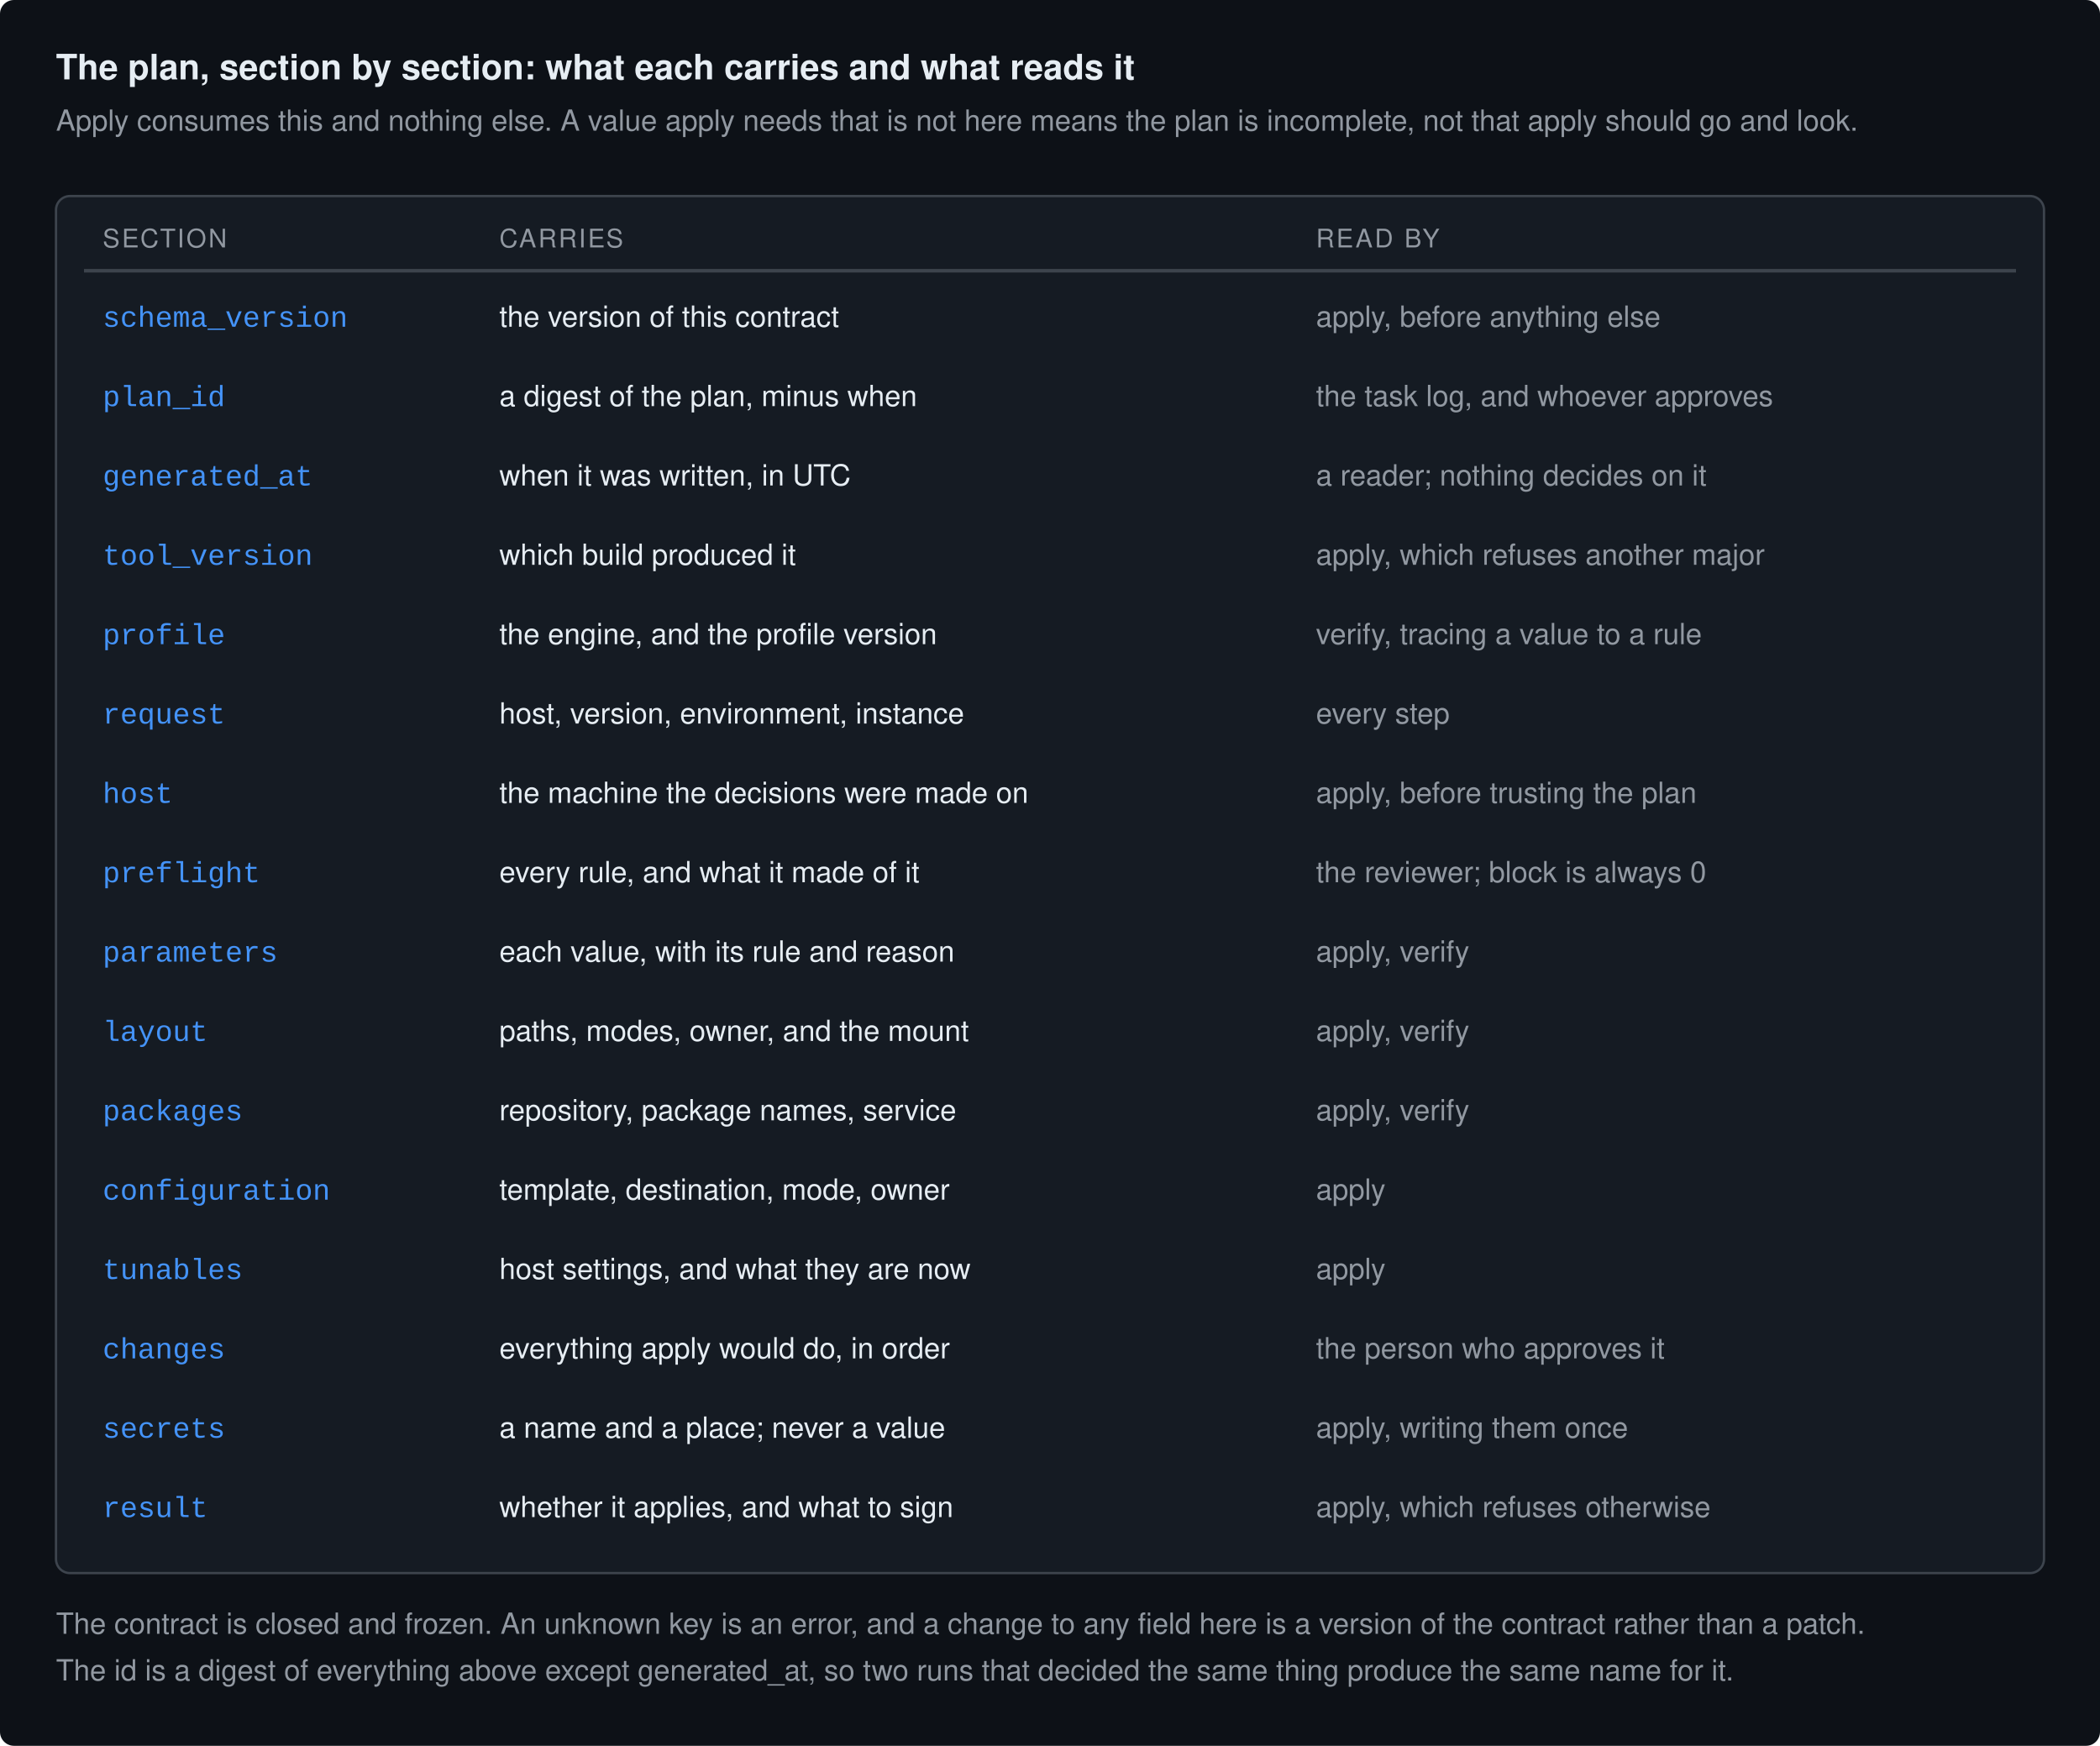
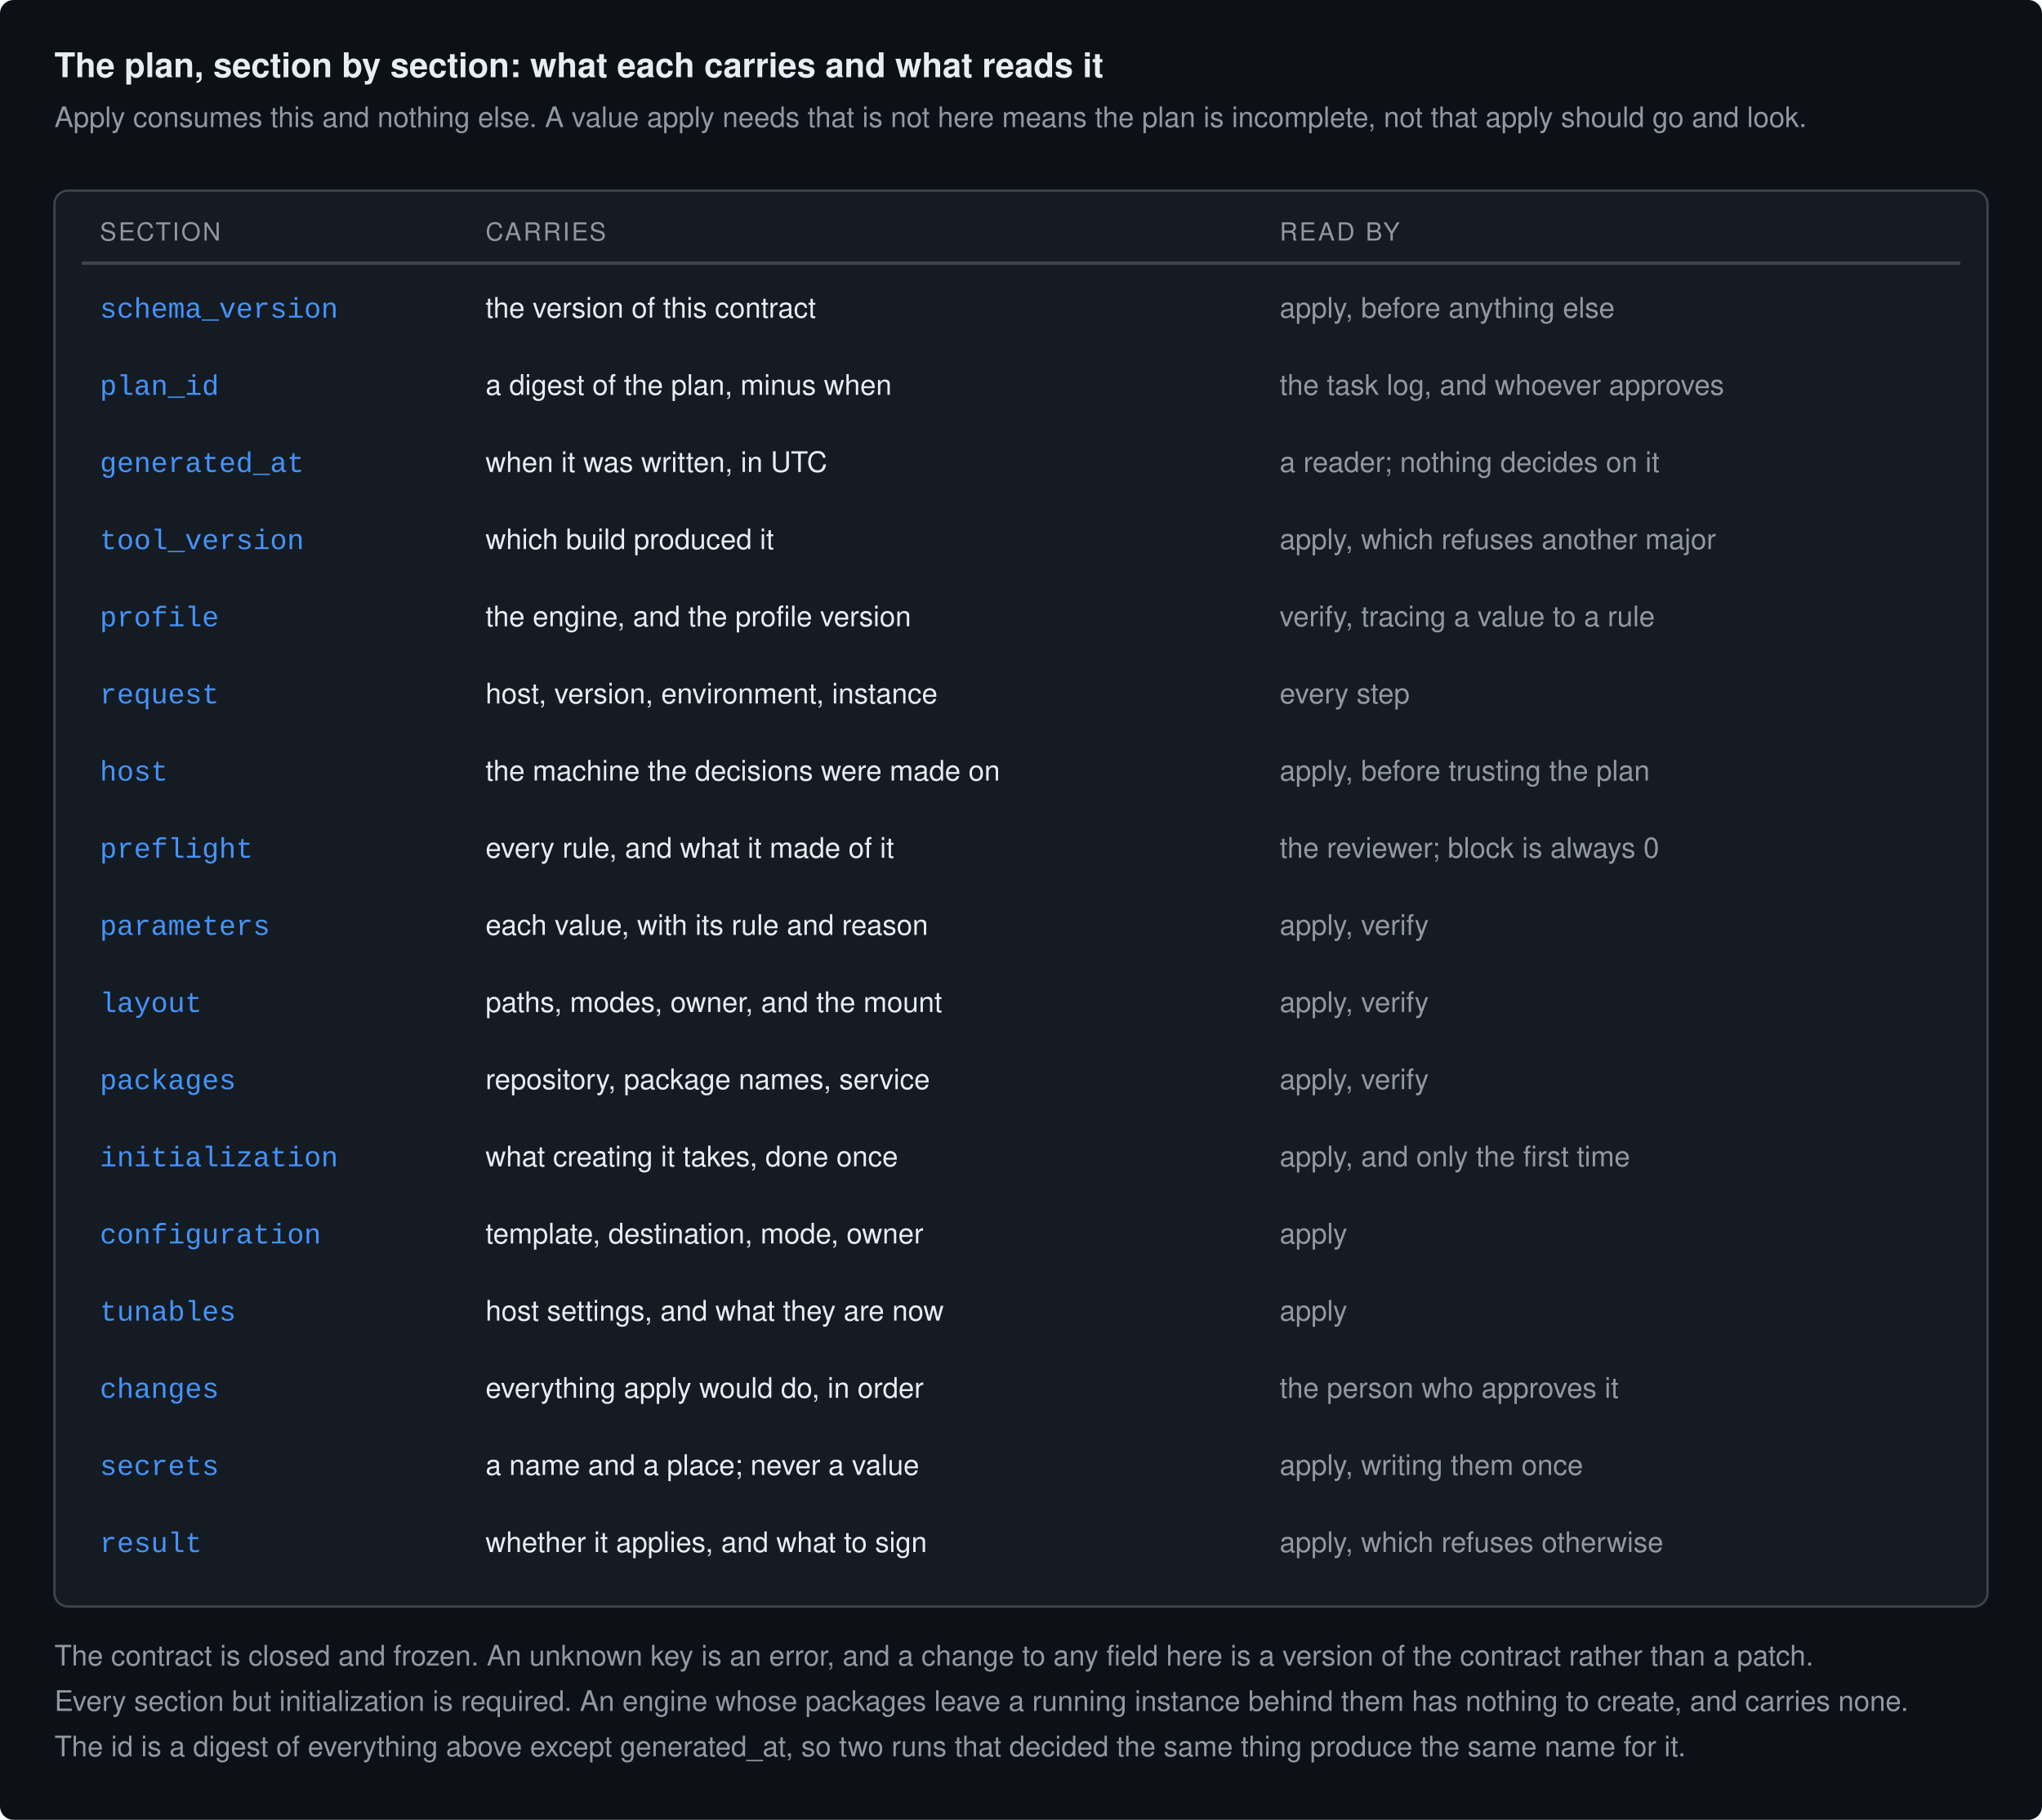
- <svg xmlns="http://www.w3.org/2000/svg" width="900" height="748" viewBox="0 0 900 748" role="img">
+ <svg xmlns="http://www.w3.org/2000/svg" width="900" height="802" viewBox="0 0 900 802" role="img">
  <defs>
    <marker id="arrow" viewBox="0 0 10 10" refX="9" refY="5" markerWidth="6" markerHeight="6" orient="auto">
      <path d="M 0 0 L 10 5 L 0 10 z" fill="context-stroke" />
    </marker>
  </defs>
-   <rect x="0" y="0" width="900" height="748" rx="6" fill="#0d1117" stroke="none" stroke-width="1" />
+   <rect x="0" y="0" width="900" height="802" rx="6" fill="#0d1117" stroke="none" stroke-width="1" />
  <text x="24.0" y="34" fill="#e6edf3" font-family="-apple-system, BlinkMacSystemFont, 'Segoe UI', Helvetica, Arial, sans-serif" font-size="15" font-weight="600" text-anchor="start" letter-spacing="normal" xml:space="preserve">The plan, section by section: what each carries and what reads it</text>
  <text x="24.0" y="56" fill="#9198a1" font-family="-apple-system, BlinkMacSystemFont, 'Segoe UI', Helvetica, Arial, sans-serif" font-size="12.5" font-weight="normal" text-anchor="start" letter-spacing="normal" xml:space="preserve">Apply consumes this and nothing else. A value apply needs that is not here means the plan is incomplete, not that apply should go and look.</text>
-   <rect x="24.0" y="84.0" width="852.0" height="590.0" rx="6" fill="#151b23" stroke="#3d444d" stroke-width="1" />
+   <rect x="24.0" y="84.0" width="852.0" height="624.0" rx="6" fill="#151b23" stroke="#3d444d" stroke-width="1" />
  <text x="44.0" y="106.0" fill="#9198a1" font-family="-apple-system, BlinkMacSystemFont, 'Segoe UI', Helvetica, Arial, sans-serif" font-size="11" font-weight="normal" text-anchor="start" letter-spacing="0.08em" xml:space="preserve">SECTION</text>
  <text x="214.0" y="106.0" fill="#9198a1" font-family="-apple-system, BlinkMacSystemFont, 'Segoe UI', Helvetica, Arial, sans-serif" font-size="11" font-weight="normal" text-anchor="start" letter-spacing="0.08em" xml:space="preserve">CARRIES</text>
  <text x="564.0" y="106.0" fill="#9198a1" font-family="-apple-system, BlinkMacSystemFont, 'Segoe UI', Helvetica, Arial, sans-serif" font-size="11" font-weight="normal" text-anchor="start" letter-spacing="0.08em" xml:space="preserve">READ BY</text>
  <line x1="36.0" y1="116.0" x2="864.0" y2="116.0" stroke="#3d444d" stroke-width="1.5" />
  <text x="44.0" y="140.0" fill="#4493f8" font-family="ui-monospace, SFMono-Regular, Menlo, Consolas, 'Liberation Mono', monospace" font-size="12.5" font-weight="normal" text-anchor="start" letter-spacing="normal" xml:space="preserve">schema_version</text>
  <text x="214.0" y="140.0" fill="#e6edf3" font-family="-apple-system, BlinkMacSystemFont, 'Segoe UI', Helvetica, Arial, sans-serif" font-size="12.5" font-weight="normal" text-anchor="start" letter-spacing="normal" xml:space="preserve">the version of this contract</text>
  <text x="564.0" y="140.0" fill="#9198a1" font-family="-apple-system, BlinkMacSystemFont, 'Segoe UI', Helvetica, Arial, sans-serif" font-size="12.5" font-weight="normal" text-anchor="start" letter-spacing="normal" xml:space="preserve">apply, before anything else</text>
  <text x="44.0" y="174.0" fill="#4493f8" font-family="ui-monospace, SFMono-Regular, Menlo, Consolas, 'Liberation Mono', monospace" font-size="12.5" font-weight="normal" text-anchor="start" letter-spacing="normal" xml:space="preserve">plan_id</text>
  <text x="214.0" y="174.0" fill="#e6edf3" font-family="-apple-system, BlinkMacSystemFont, 'Segoe UI', Helvetica, Arial, sans-serif" font-size="12.5" font-weight="normal" text-anchor="start" letter-spacing="normal" xml:space="preserve">a digest of the plan, minus when</text>
  <text x="564.0" y="174.0" fill="#9198a1" font-family="-apple-system, BlinkMacSystemFont, 'Segoe UI', Helvetica, Arial, sans-serif" font-size="12.5" font-weight="normal" text-anchor="start" letter-spacing="normal" xml:space="preserve">the task log, and whoever approves</text>
  <text x="44.0" y="208.0" fill="#4493f8" font-family="ui-monospace, SFMono-Regular, Menlo, Consolas, 'Liberation Mono', monospace" font-size="12.5" font-weight="normal" text-anchor="start" letter-spacing="normal" xml:space="preserve">generated_at</text>
  <text x="214.0" y="208.0" fill="#e6edf3" font-family="-apple-system, BlinkMacSystemFont, 'Segoe UI', Helvetica, Arial, sans-serif" font-size="12.5" font-weight="normal" text-anchor="start" letter-spacing="normal" xml:space="preserve">when it was written, in UTC</text>
  <text x="564.0" y="208.0" fill="#9198a1" font-family="-apple-system, BlinkMacSystemFont, 'Segoe UI', Helvetica, Arial, sans-serif" font-size="12.5" font-weight="normal" text-anchor="start" letter-spacing="normal" xml:space="preserve">a reader; nothing decides on it</text>
  <text x="44.0" y="242.0" fill="#4493f8" font-family="ui-monospace, SFMono-Regular, Menlo, Consolas, 'Liberation Mono', monospace" font-size="12.5" font-weight="normal" text-anchor="start" letter-spacing="normal" xml:space="preserve">tool_version</text>
  <text x="214.0" y="242.0" fill="#e6edf3" font-family="-apple-system, BlinkMacSystemFont, 'Segoe UI', Helvetica, Arial, sans-serif" font-size="12.5" font-weight="normal" text-anchor="start" letter-spacing="normal" xml:space="preserve">which build produced it</text>
  <text x="564.0" y="242.0" fill="#9198a1" font-family="-apple-system, BlinkMacSystemFont, 'Segoe UI', Helvetica, Arial, sans-serif" font-size="12.5" font-weight="normal" text-anchor="start" letter-spacing="normal" xml:space="preserve">apply, which refuses another major</text>
  <text x="44.0" y="276.0" fill="#4493f8" font-family="ui-monospace, SFMono-Regular, Menlo, Consolas, 'Liberation Mono', monospace" font-size="12.5" font-weight="normal" text-anchor="start" letter-spacing="normal" xml:space="preserve">profile</text>
  <text x="214.0" y="276.0" fill="#e6edf3" font-family="-apple-system, BlinkMacSystemFont, 'Segoe UI', Helvetica, Arial, sans-serif" font-size="12.5" font-weight="normal" text-anchor="start" letter-spacing="normal" xml:space="preserve">the engine, and the profile version</text>
  <text x="564.0" y="276.0" fill="#9198a1" font-family="-apple-system, BlinkMacSystemFont, 'Segoe UI', Helvetica, Arial, sans-serif" font-size="12.5" font-weight="normal" text-anchor="start" letter-spacing="normal" xml:space="preserve">verify, tracing a value to a rule</text>
  <text x="44.0" y="310.0" fill="#4493f8" font-family="ui-monospace, SFMono-Regular, Menlo, Consolas, 'Liberation Mono', monospace" font-size="12.5" font-weight="normal" text-anchor="start" letter-spacing="normal" xml:space="preserve">request</text>
  <text x="214.0" y="310.0" fill="#e6edf3" font-family="-apple-system, BlinkMacSystemFont, 'Segoe UI', Helvetica, Arial, sans-serif" font-size="12.5" font-weight="normal" text-anchor="start" letter-spacing="normal" xml:space="preserve">host, version, environment, instance</text>
  <text x="564.0" y="310.0" fill="#9198a1" font-family="-apple-system, BlinkMacSystemFont, 'Segoe UI', Helvetica, Arial, sans-serif" font-size="12.5" font-weight="normal" text-anchor="start" letter-spacing="normal" xml:space="preserve">every step</text>
  <text x="44.0" y="344.0" fill="#4493f8" font-family="ui-monospace, SFMono-Regular, Menlo, Consolas, 'Liberation Mono', monospace" font-size="12.5" font-weight="normal" text-anchor="start" letter-spacing="normal" xml:space="preserve">host</text>
  <text x="214.0" y="344.0" fill="#e6edf3" font-family="-apple-system, BlinkMacSystemFont, 'Segoe UI', Helvetica, Arial, sans-serif" font-size="12.5" font-weight="normal" text-anchor="start" letter-spacing="normal" xml:space="preserve">the machine the decisions were made on</text>
  <text x="564.0" y="344.0" fill="#9198a1" font-family="-apple-system, BlinkMacSystemFont, 'Segoe UI', Helvetica, Arial, sans-serif" font-size="12.5" font-weight="normal" text-anchor="start" letter-spacing="normal" xml:space="preserve">apply, before trusting the plan</text>
  <text x="44.0" y="378.0" fill="#4493f8" font-family="ui-monospace, SFMono-Regular, Menlo, Consolas, 'Liberation Mono', monospace" font-size="12.5" font-weight="normal" text-anchor="start" letter-spacing="normal" xml:space="preserve">preflight</text>
  <text x="214.0" y="378.0" fill="#e6edf3" font-family="-apple-system, BlinkMacSystemFont, 'Segoe UI', Helvetica, Arial, sans-serif" font-size="12.5" font-weight="normal" text-anchor="start" letter-spacing="normal" xml:space="preserve">every rule, and what it made of it</text>
  <text x="564.0" y="378.0" fill="#9198a1" font-family="-apple-system, BlinkMacSystemFont, 'Segoe UI', Helvetica, Arial, sans-serif" font-size="12.5" font-weight="normal" text-anchor="start" letter-spacing="normal" xml:space="preserve">the reviewer; block is always 0</text>
  <text x="44.0" y="412.0" fill="#4493f8" font-family="ui-monospace, SFMono-Regular, Menlo, Consolas, 'Liberation Mono', monospace" font-size="12.5" font-weight="normal" text-anchor="start" letter-spacing="normal" xml:space="preserve">parameters</text>
  <text x="214.0" y="412.0" fill="#e6edf3" font-family="-apple-system, BlinkMacSystemFont, 'Segoe UI', Helvetica, Arial, sans-serif" font-size="12.5" font-weight="normal" text-anchor="start" letter-spacing="normal" xml:space="preserve">each value, with its rule and reason</text>
  <text x="564.0" y="412.0" fill="#9198a1" font-family="-apple-system, BlinkMacSystemFont, 'Segoe UI', Helvetica, Arial, sans-serif" font-size="12.5" font-weight="normal" text-anchor="start" letter-spacing="normal" xml:space="preserve">apply, verify</text>
  <text x="44.0" y="446.0" fill="#4493f8" font-family="ui-monospace, SFMono-Regular, Menlo, Consolas, 'Liberation Mono', monospace" font-size="12.5" font-weight="normal" text-anchor="start" letter-spacing="normal" xml:space="preserve">layout</text>
  <text x="214.0" y="446.0" fill="#e6edf3" font-family="-apple-system, BlinkMacSystemFont, 'Segoe UI', Helvetica, Arial, sans-serif" font-size="12.5" font-weight="normal" text-anchor="start" letter-spacing="normal" xml:space="preserve">paths, modes, owner, and the mount</text>
  <text x="564.0" y="446.0" fill="#9198a1" font-family="-apple-system, BlinkMacSystemFont, 'Segoe UI', Helvetica, Arial, sans-serif" font-size="12.5" font-weight="normal" text-anchor="start" letter-spacing="normal" xml:space="preserve">apply, verify</text>
  <text x="44.0" y="480.0" fill="#4493f8" font-family="ui-monospace, SFMono-Regular, Menlo, Consolas, 'Liberation Mono', monospace" font-size="12.5" font-weight="normal" text-anchor="start" letter-spacing="normal" xml:space="preserve">packages</text>
  <text x="214.0" y="480.0" fill="#e6edf3" font-family="-apple-system, BlinkMacSystemFont, 'Segoe UI', Helvetica, Arial, sans-serif" font-size="12.5" font-weight="normal" text-anchor="start" letter-spacing="normal" xml:space="preserve">repository, package names, service</text>
  <text x="564.0" y="480.0" fill="#9198a1" font-family="-apple-system, BlinkMacSystemFont, 'Segoe UI', Helvetica, Arial, sans-serif" font-size="12.5" font-weight="normal" text-anchor="start" letter-spacing="normal" xml:space="preserve">apply, verify</text>
-   <text x="44.0" y="514.0" fill="#4493f8" font-family="ui-monospace, SFMono-Regular, Menlo, Consolas, 'Liberation Mono', monospace" font-size="12.5" font-weight="normal" text-anchor="start" letter-spacing="normal" xml:space="preserve">configuration</text>
-   <text x="214.0" y="514.0" fill="#e6edf3" font-family="-apple-system, BlinkMacSystemFont, 'Segoe UI', Helvetica, Arial, sans-serif" font-size="12.5" font-weight="normal" text-anchor="start" letter-spacing="normal" xml:space="preserve">template, destination, mode, owner</text>
-   <text x="564.0" y="514.0" fill="#9198a1" font-family="-apple-system, BlinkMacSystemFont, 'Segoe UI', Helvetica, Arial, sans-serif" font-size="12.5" font-weight="normal" text-anchor="start" letter-spacing="normal" xml:space="preserve">apply</text>
-   <text x="44.0" y="548.0" fill="#4493f8" font-family="ui-monospace, SFMono-Regular, Menlo, Consolas, 'Liberation Mono', monospace" font-size="12.5" font-weight="normal" text-anchor="start" letter-spacing="normal" xml:space="preserve">tunables</text>
-   <text x="214.0" y="548.0" fill="#e6edf3" font-family="-apple-system, BlinkMacSystemFont, 'Segoe UI', Helvetica, Arial, sans-serif" font-size="12.5" font-weight="normal" text-anchor="start" letter-spacing="normal" xml:space="preserve">host settings, and what they are now</text>
+   <text x="44.0" y="514.0" fill="#4493f8" font-family="ui-monospace, SFMono-Regular, Menlo, Consolas, 'Liberation Mono', monospace" font-size="12.5" font-weight="normal" text-anchor="start" letter-spacing="normal" xml:space="preserve">initialization</text>
+   <text x="214.0" y="514.0" fill="#e6edf3" font-family="-apple-system, BlinkMacSystemFont, 'Segoe UI', Helvetica, Arial, sans-serif" font-size="12.5" font-weight="normal" text-anchor="start" letter-spacing="normal" xml:space="preserve">what creating it takes, done once</text>
+   <text x="564.0" y="514.0" fill="#9198a1" font-family="-apple-system, BlinkMacSystemFont, 'Segoe UI', Helvetica, Arial, sans-serif" font-size="12.5" font-weight="normal" text-anchor="start" letter-spacing="normal" xml:space="preserve">apply, and only the first time</text>
+   <text x="44.0" y="548.0" fill="#4493f8" font-family="ui-monospace, SFMono-Regular, Menlo, Consolas, 'Liberation Mono', monospace" font-size="12.5" font-weight="normal" text-anchor="start" letter-spacing="normal" xml:space="preserve">configuration</text>
+   <text x="214.0" y="548.0" fill="#e6edf3" font-family="-apple-system, BlinkMacSystemFont, 'Segoe UI', Helvetica, Arial, sans-serif" font-size="12.5" font-weight="normal" text-anchor="start" letter-spacing="normal" xml:space="preserve">template, destination, mode, owner</text>
  <text x="564.0" y="548.0" fill="#9198a1" font-family="-apple-system, BlinkMacSystemFont, 'Segoe UI', Helvetica, Arial, sans-serif" font-size="12.5" font-weight="normal" text-anchor="start" letter-spacing="normal" xml:space="preserve">apply</text>
-   <text x="44.0" y="582.0" fill="#4493f8" font-family="ui-monospace, SFMono-Regular, Menlo, Consolas, 'Liberation Mono', monospace" font-size="12.5" font-weight="normal" text-anchor="start" letter-spacing="normal" xml:space="preserve">changes</text>
-   <text x="214.0" y="582.0" fill="#e6edf3" font-family="-apple-system, BlinkMacSystemFont, 'Segoe UI', Helvetica, Arial, sans-serif" font-size="12.5" font-weight="normal" text-anchor="start" letter-spacing="normal" xml:space="preserve">everything apply would do, in order</text>
-   <text x="564.0" y="582.0" fill="#9198a1" font-family="-apple-system, BlinkMacSystemFont, 'Segoe UI', Helvetica, Arial, sans-serif" font-size="12.5" font-weight="normal" text-anchor="start" letter-spacing="normal" xml:space="preserve">the person who approves it</text>
-   <text x="44.0" y="616.0" fill="#4493f8" font-family="ui-monospace, SFMono-Regular, Menlo, Consolas, 'Liberation Mono', monospace" font-size="12.5" font-weight="normal" text-anchor="start" letter-spacing="normal" xml:space="preserve">secrets</text>
-   <text x="214.0" y="616.0" fill="#e6edf3" font-family="-apple-system, BlinkMacSystemFont, 'Segoe UI', Helvetica, Arial, sans-serif" font-size="12.5" font-weight="normal" text-anchor="start" letter-spacing="normal" xml:space="preserve">a name and a place; never a value</text>
-   <text x="564.0" y="616.0" fill="#9198a1" font-family="-apple-system, BlinkMacSystemFont, 'Segoe UI', Helvetica, Arial, sans-serif" font-size="12.5" font-weight="normal" text-anchor="start" letter-spacing="normal" xml:space="preserve">apply, writing them once</text>
-   <text x="44.0" y="650.0" fill="#4493f8" font-family="ui-monospace, SFMono-Regular, Menlo, Consolas, 'Liberation Mono', monospace" font-size="12.5" font-weight="normal" text-anchor="start" letter-spacing="normal" xml:space="preserve">result</text>
-   <text x="214.0" y="650.0" fill="#e6edf3" font-family="-apple-system, BlinkMacSystemFont, 'Segoe UI', Helvetica, Arial, sans-serif" font-size="12.5" font-weight="normal" text-anchor="start" letter-spacing="normal" xml:space="preserve">whether it applies, and what to sign</text>
-   <text x="564.0" y="650.0" fill="#9198a1" font-family="-apple-system, BlinkMacSystemFont, 'Segoe UI', Helvetica, Arial, sans-serif" font-size="12.5" font-weight="normal" text-anchor="start" letter-spacing="normal" xml:space="preserve">apply, which refuses otherwise</text>
-   <text x="24.0" y="700.0" fill="#9198a1" font-family="-apple-system, BlinkMacSystemFont, 'Segoe UI', Helvetica, Arial, sans-serif" font-size="12.5" font-weight="normal" text-anchor="start" letter-spacing="normal" xml:space="preserve">The contract is closed and frozen. An unknown key is an error, and a change to any field here is a version of the contract rather than a patch.</text>
-   <text x="24.0" y="720.0" fill="#9198a1" font-family="-apple-system, BlinkMacSystemFont, 'Segoe UI', Helvetica, Arial, sans-serif" font-size="12.5" font-weight="normal" text-anchor="start" letter-spacing="normal" xml:space="preserve">The id is a digest of everything above except generated_at, so two runs that decided the same thing produce the same name for it.</text>
+   <text x="44.0" y="582.0" fill="#4493f8" font-family="ui-monospace, SFMono-Regular, Menlo, Consolas, 'Liberation Mono', monospace" font-size="12.5" font-weight="normal" text-anchor="start" letter-spacing="normal" xml:space="preserve">tunables</text>
+   <text x="214.0" y="582.0" fill="#e6edf3" font-family="-apple-system, BlinkMacSystemFont, 'Segoe UI', Helvetica, Arial, sans-serif" font-size="12.5" font-weight="normal" text-anchor="start" letter-spacing="normal" xml:space="preserve">host settings, and what they are now</text>
+   <text x="564.0" y="582.0" fill="#9198a1" font-family="-apple-system, BlinkMacSystemFont, 'Segoe UI', Helvetica, Arial, sans-serif" font-size="12.5" font-weight="normal" text-anchor="start" letter-spacing="normal" xml:space="preserve">apply</text>
+   <text x="44.0" y="616.0" fill="#4493f8" font-family="ui-monospace, SFMono-Regular, Menlo, Consolas, 'Liberation Mono', monospace" font-size="12.5" font-weight="normal" text-anchor="start" letter-spacing="normal" xml:space="preserve">changes</text>
+   <text x="214.0" y="616.0" fill="#e6edf3" font-family="-apple-system, BlinkMacSystemFont, 'Segoe UI', Helvetica, Arial, sans-serif" font-size="12.5" font-weight="normal" text-anchor="start" letter-spacing="normal" xml:space="preserve">everything apply would do, in order</text>
+   <text x="564.0" y="616.0" fill="#9198a1" font-family="-apple-system, BlinkMacSystemFont, 'Segoe UI', Helvetica, Arial, sans-serif" font-size="12.5" font-weight="normal" text-anchor="start" letter-spacing="normal" xml:space="preserve">the person who approves it</text>
+   <text x="44.0" y="650.0" fill="#4493f8" font-family="ui-monospace, SFMono-Regular, Menlo, Consolas, 'Liberation Mono', monospace" font-size="12.5" font-weight="normal" text-anchor="start" letter-spacing="normal" xml:space="preserve">secrets</text>
+   <text x="214.0" y="650.0" fill="#e6edf3" font-family="-apple-system, BlinkMacSystemFont, 'Segoe UI', Helvetica, Arial, sans-serif" font-size="12.5" font-weight="normal" text-anchor="start" letter-spacing="normal" xml:space="preserve">a name and a place; never a value</text>
+   <text x="564.0" y="650.0" fill="#9198a1" font-family="-apple-system, BlinkMacSystemFont, 'Segoe UI', Helvetica, Arial, sans-serif" font-size="12.5" font-weight="normal" text-anchor="start" letter-spacing="normal" xml:space="preserve">apply, writing them once</text>
+   <text x="44.0" y="684.0" fill="#4493f8" font-family="ui-monospace, SFMono-Regular, Menlo, Consolas, 'Liberation Mono', monospace" font-size="12.5" font-weight="normal" text-anchor="start" letter-spacing="normal" xml:space="preserve">result</text>
+   <text x="214.0" y="684.0" fill="#e6edf3" font-family="-apple-system, BlinkMacSystemFont, 'Segoe UI', Helvetica, Arial, sans-serif" font-size="12.5" font-weight="normal" text-anchor="start" letter-spacing="normal" xml:space="preserve">whether it applies, and what to sign</text>
+   <text x="564.0" y="684.0" fill="#9198a1" font-family="-apple-system, BlinkMacSystemFont, 'Segoe UI', Helvetica, Arial, sans-serif" font-size="12.5" font-weight="normal" text-anchor="start" letter-spacing="normal" xml:space="preserve">apply, which refuses otherwise</text>
+   <text x="24.0" y="734.0" fill="#9198a1" font-family="-apple-system, BlinkMacSystemFont, 'Segoe UI', Helvetica, Arial, sans-serif" font-size="12.5" font-weight="normal" text-anchor="start" letter-spacing="normal" xml:space="preserve">The contract is closed and frozen. An unknown key is an error, and a change to any field here is a version of the contract rather than a patch.</text>
+   <text x="24.0" y="754.0" fill="#9198a1" font-family="-apple-system, BlinkMacSystemFont, 'Segoe UI', Helvetica, Arial, sans-serif" font-size="12.5" font-weight="normal" text-anchor="start" letter-spacing="normal" xml:space="preserve">Every section but initialization is required. An engine whose packages leave a running instance behind them has nothing to create, and carries none.</text>
+   <text x="24.0" y="774.0" fill="#9198a1" font-family="-apple-system, BlinkMacSystemFont, 'Segoe UI', Helvetica, Arial, sans-serif" font-size="12.5" font-weight="normal" text-anchor="start" letter-spacing="normal" xml:space="preserve">The id is a digest of everything above except generated_at, so two runs that decided the same thing produce the same name for it.</text>
</svg>
